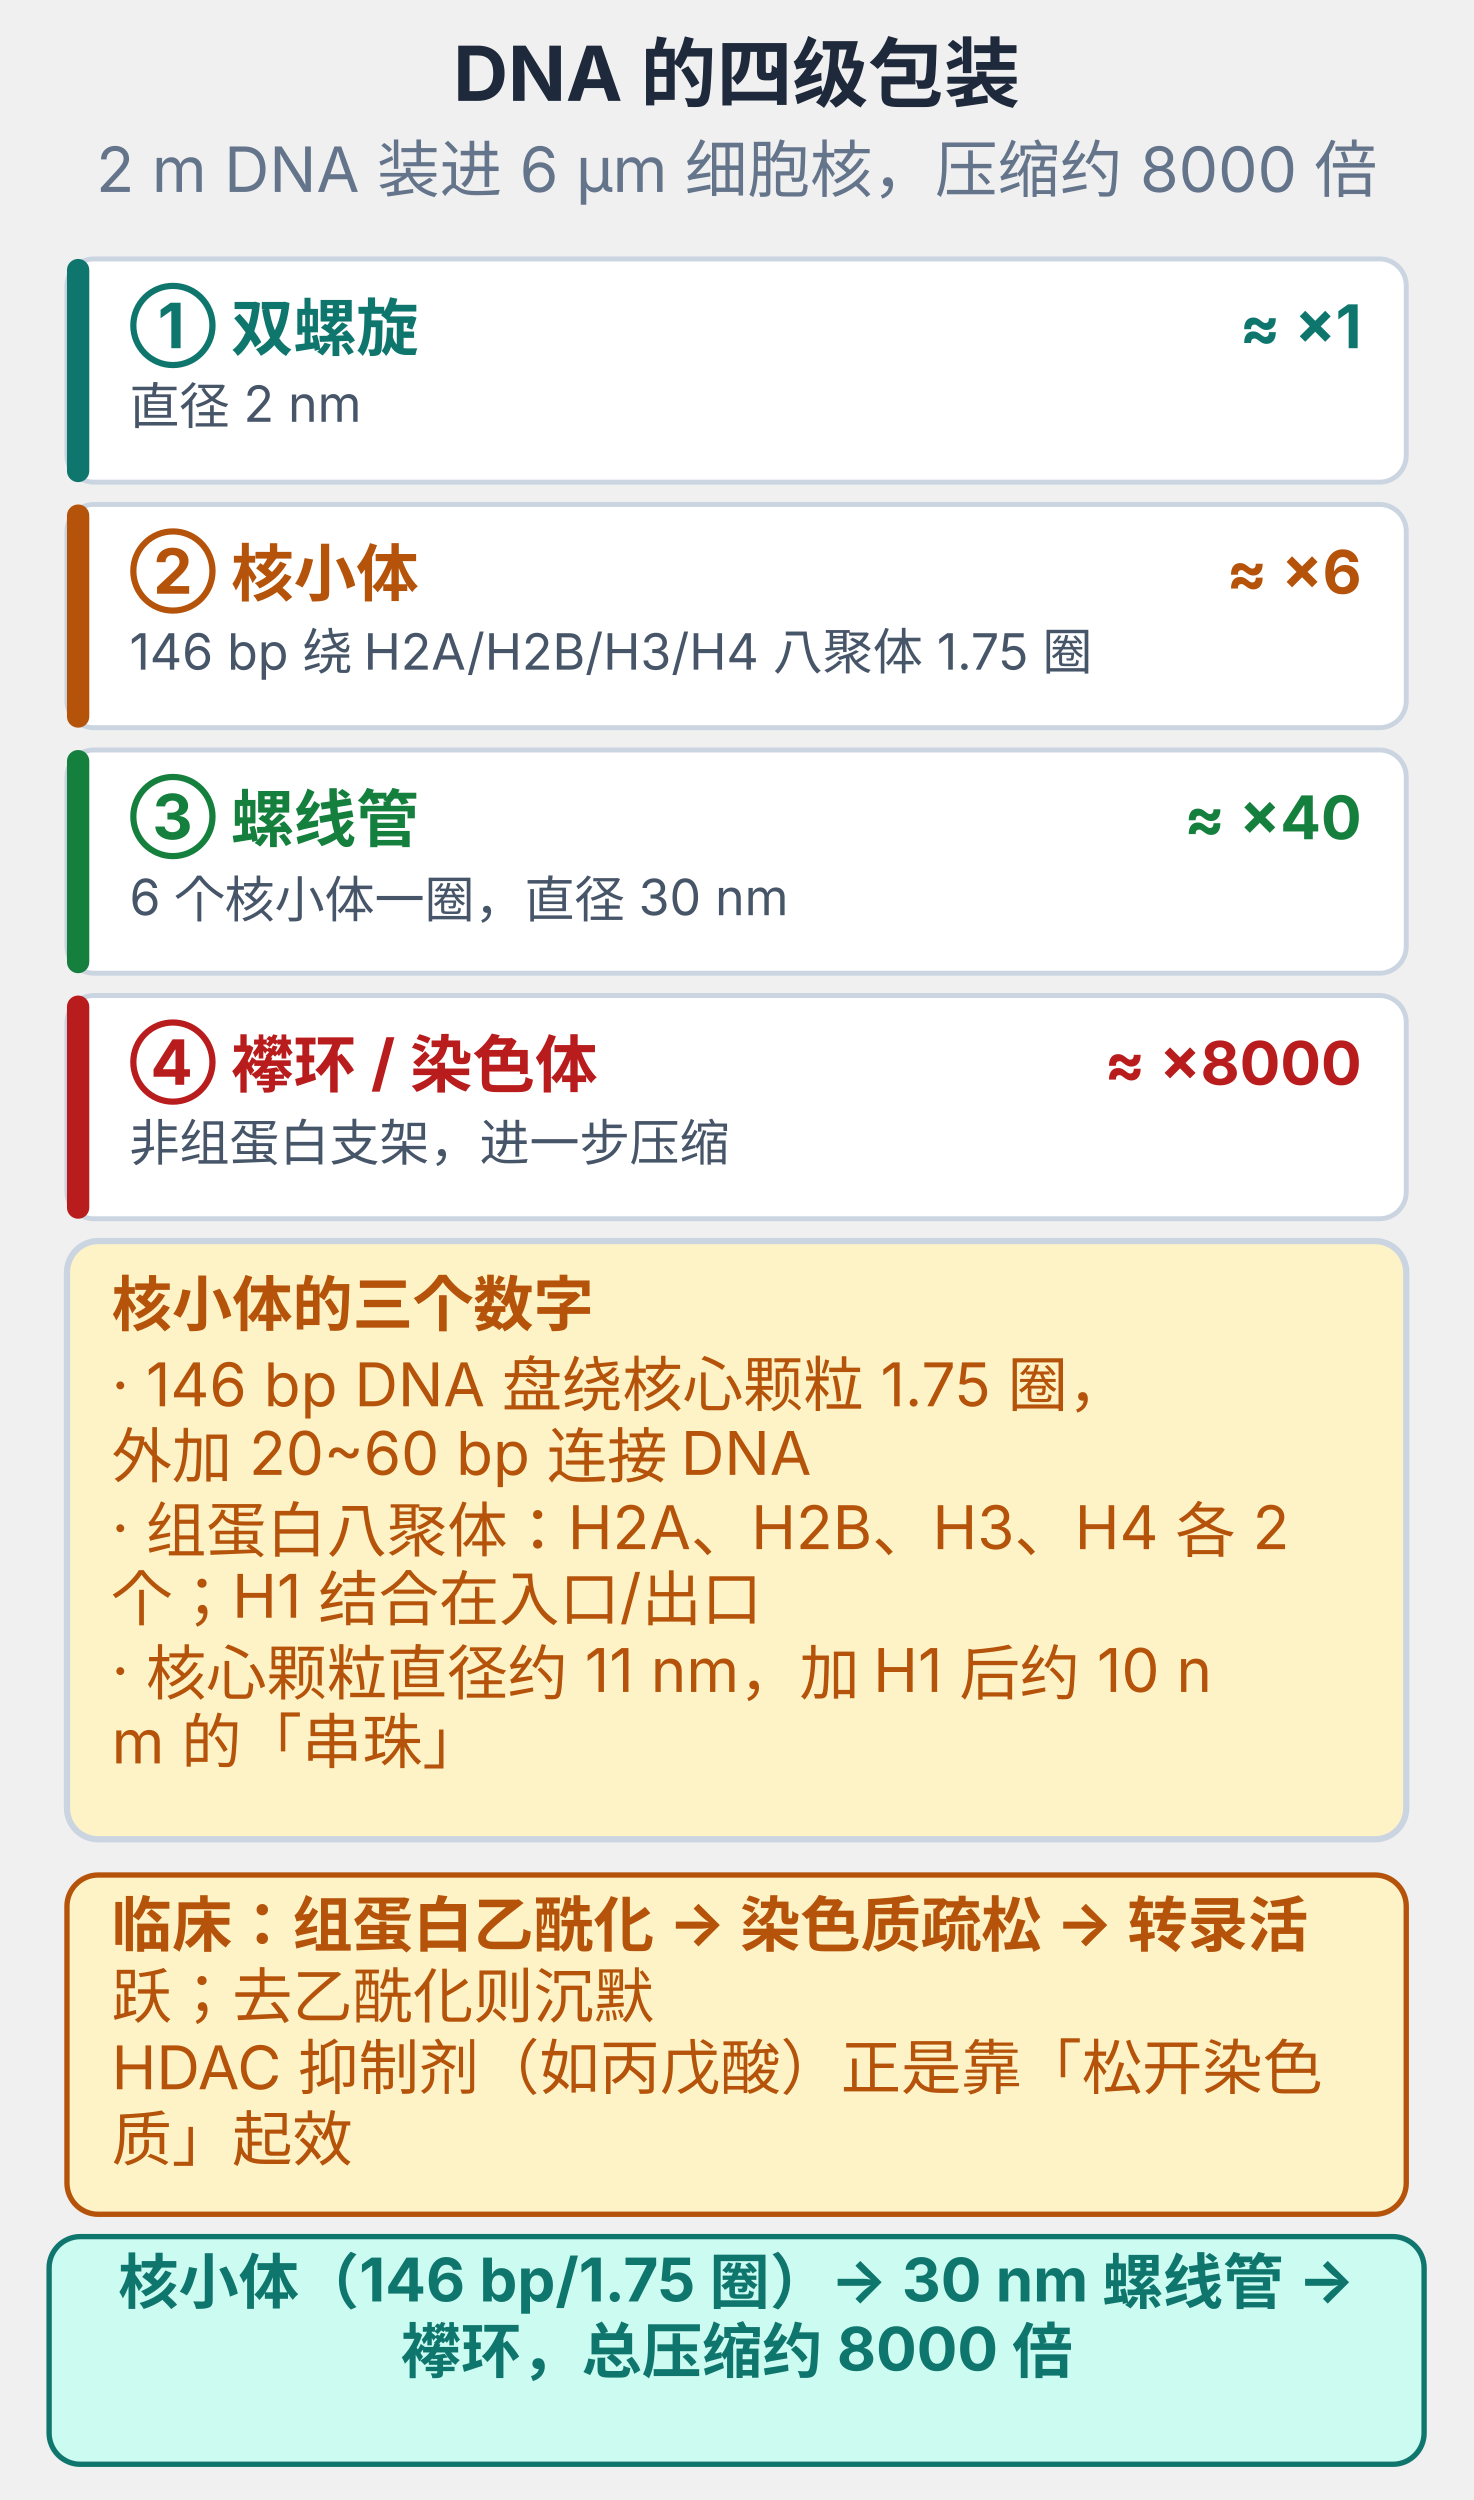
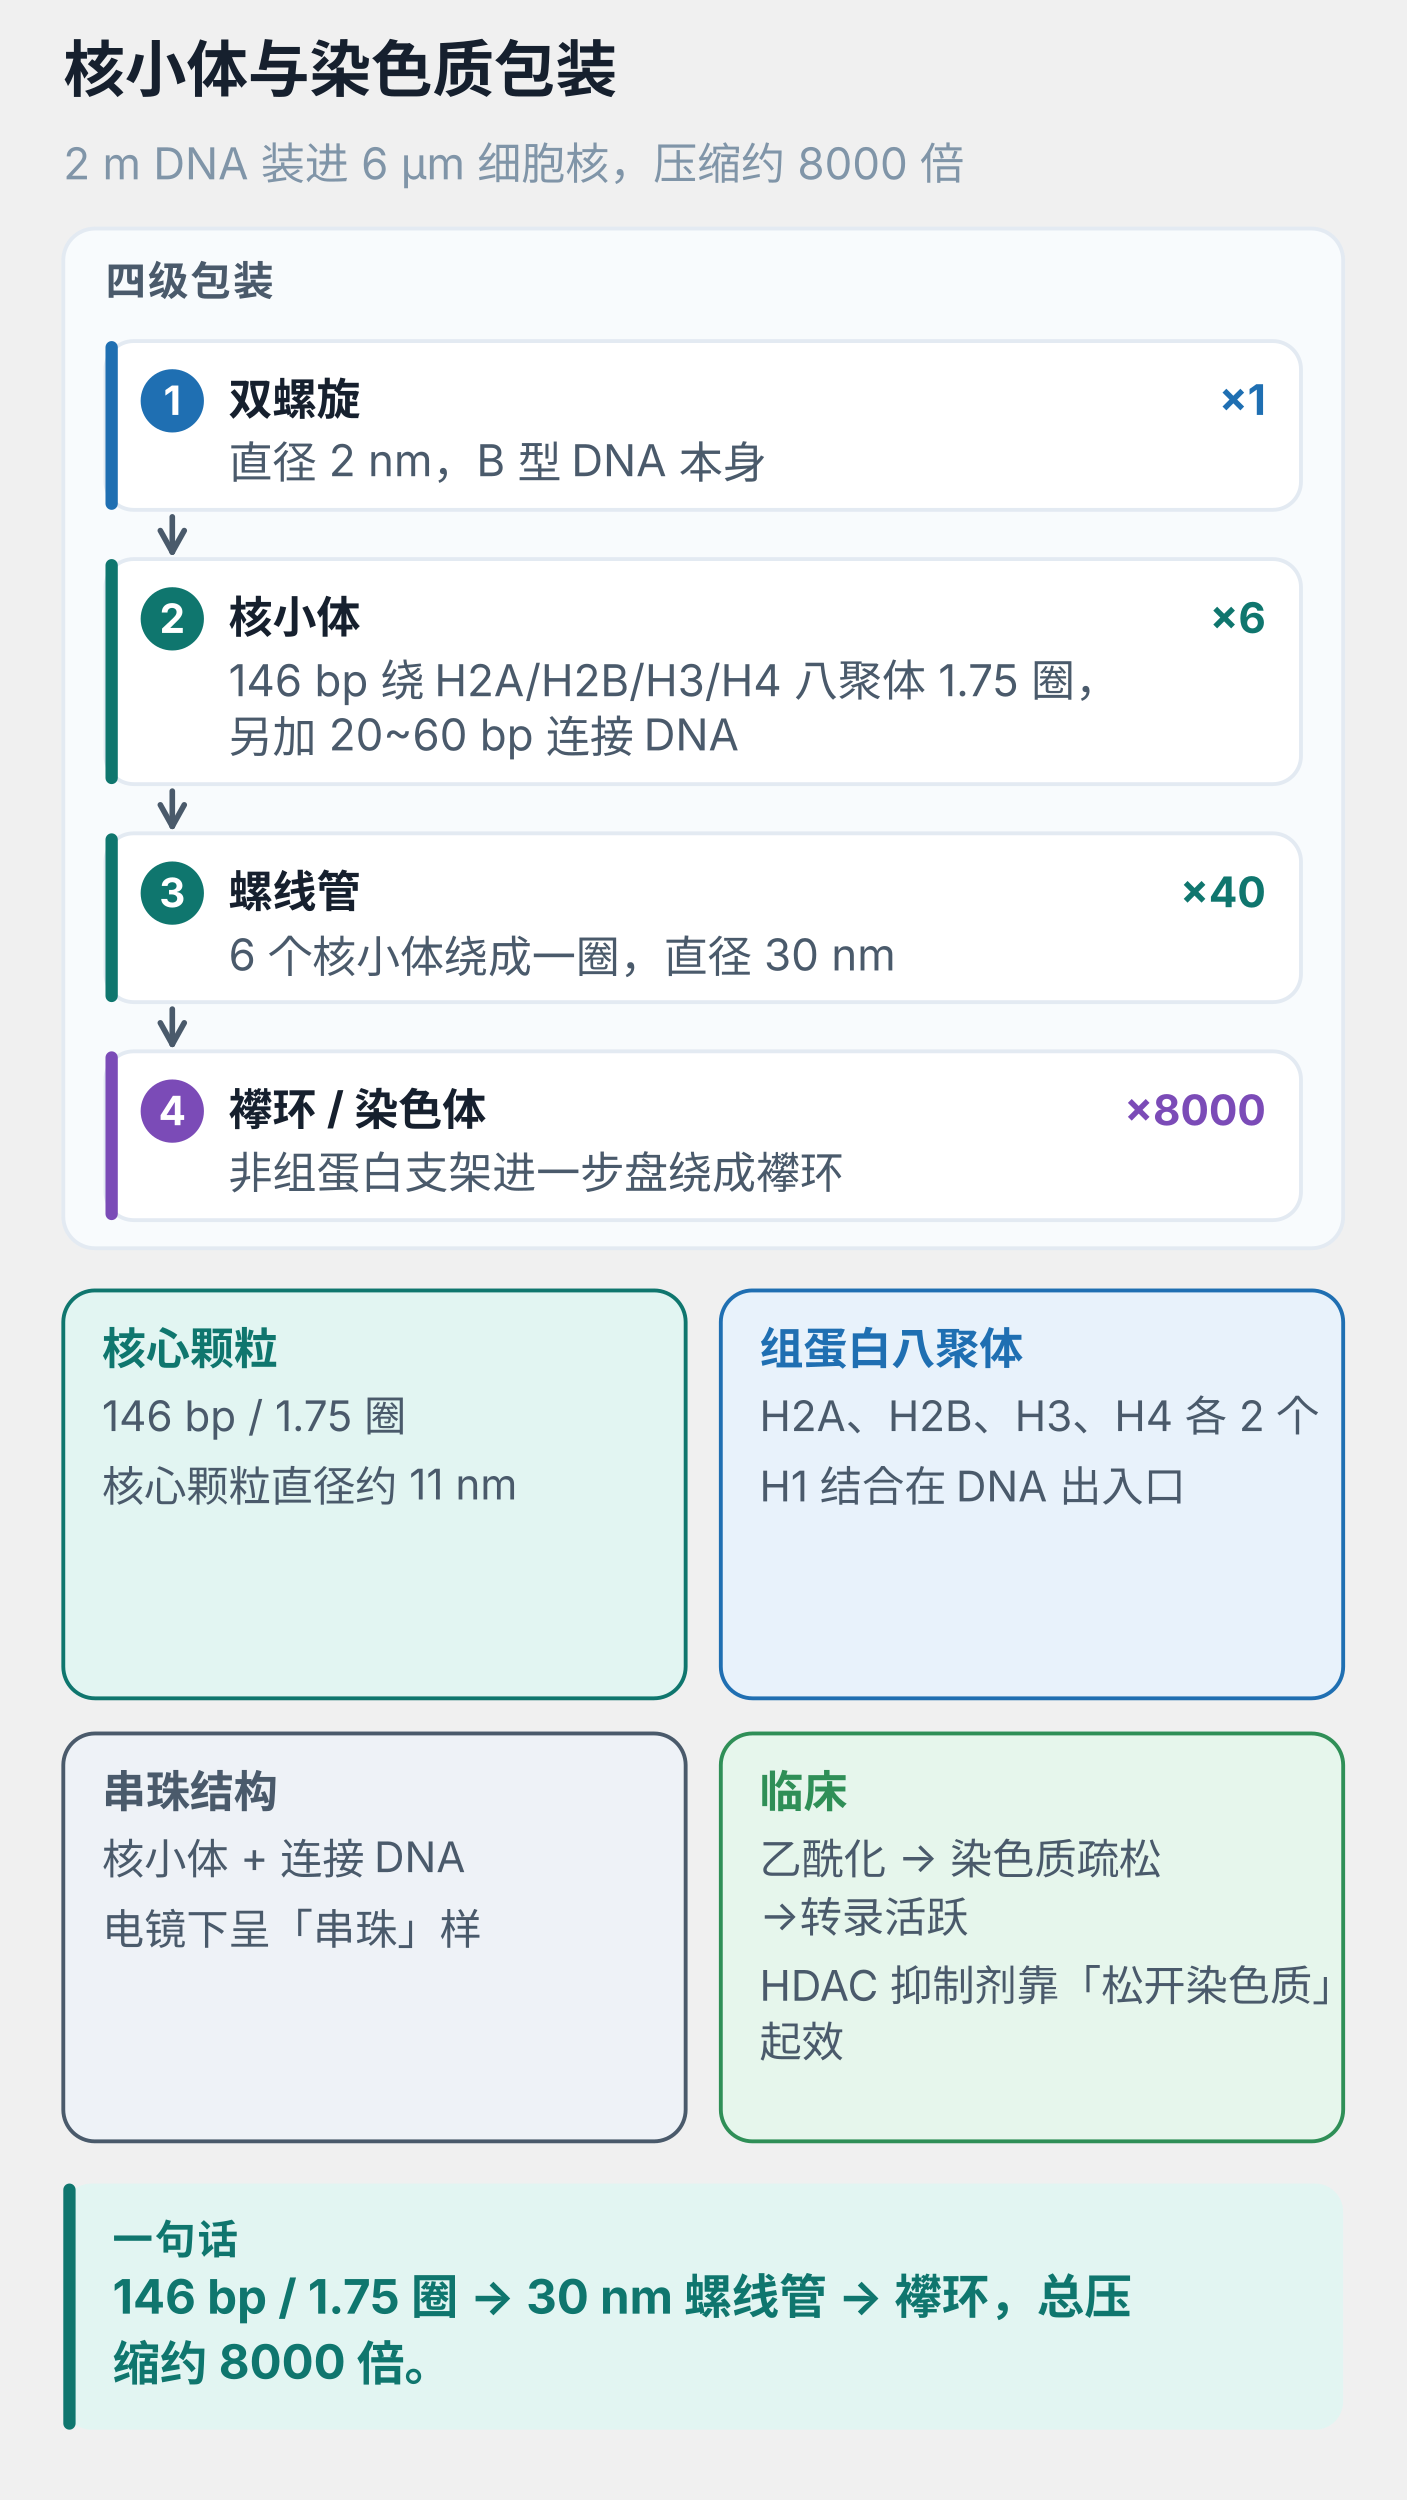
- <svg xmlns="http://www.w3.org/2000/svg" viewBox="0 0 330 560" width="100%" style="max-width:330px;display:block;margin:0 auto;background:#ffffff;border-radius:10px" role="img">
-   <text x="165.0" y="22.6" text-anchor="middle" font-size="17" font-weight="700" fill="#1e293b" font-family="-apple-system,'PingFang SC','Microsoft YaHei',sans-serif">DNA 的四级包装</text>
-   <text x="165.0" y="43.0" text-anchor="middle" font-size="14" font-weight="400" fill="#64748b" font-family="-apple-system,'PingFang SC','Microsoft YaHei',sans-serif">2 m DNA 装进 6 μm 细胞核，压缩约 8000 倍</text>
-   <rect x="15.0" y="58.0" width="300.0" height="50.0" rx="6" fill="#ffffff" stroke="#cbd5e1" stroke-width="1.1" />
-   <rect x="15.0" y="58.0" width="5.0" height="50.0" rx="2.5" fill="#0f766e" />
-   <text x="29.0" y="78.0" text-anchor="start" font-size="14" font-weight="700" fill="#0f766e" font-family="-apple-system,'PingFang SC','Microsoft YaHei',sans-serif">① 双螺旋</text>
-   <text x="305.0" y="78.0" text-anchor="end" font-size="13.5" font-weight="700" fill="#0f766e" font-family="-apple-system,'PingFang SC','Microsoft YaHei',sans-serif">≈ ×1</text>
-   <text x="29.0" y="95.0" text-anchor="start" font-size="11.2" font-weight="400" fill="#475569" font-family="-apple-system,'PingFang SC','Microsoft YaHei',sans-serif">直径 2 nm</text>
-   <rect x="15.0" y="113.0" width="300.0" height="50.0" rx="6" fill="#ffffff" stroke="#cbd5e1" stroke-width="1.1" />
-   <rect x="15.0" y="113.0" width="5.0" height="50.0" rx="2.5" fill="#b45309" />
-   <text x="29.0" y="133.0" text-anchor="start" font-size="14" font-weight="700" fill="#b45309" font-family="-apple-system,'PingFang SC','Microsoft YaHei',sans-serif">② 核小体</text>
-   <text x="305.0" y="133.0" text-anchor="end" font-size="13.5" font-weight="700" fill="#b45309" font-family="-apple-system,'PingFang SC','Microsoft YaHei',sans-serif">≈ ×6</text>
-   <text x="29.0" y="150.0" text-anchor="start" font-size="11.2" font-weight="400" fill="#475569" font-family="-apple-system,'PingFang SC','Microsoft YaHei',sans-serif">146 bp 绕 H2A/H2B/H3/H4 八聚体 1.75 圈</text>
-   <rect x="15.0" y="168.0" width="300.0" height="50.0" rx="6" fill="#ffffff" stroke="#cbd5e1" stroke-width="1.1" />
-   <rect x="15.0" y="168.0" width="5.0" height="50.0" rx="2.5" fill="#15803d" />
-   <text x="29.0" y="188.0" text-anchor="start" font-size="14" font-weight="700" fill="#15803d" font-family="-apple-system,'PingFang SC','Microsoft YaHei',sans-serif">③ 螺线管</text>
-   <text x="305.0" y="188.0" text-anchor="end" font-size="13.5" font-weight="700" fill="#15803d" font-family="-apple-system,'PingFang SC','Microsoft YaHei',sans-serif">≈ ×40</text>
-   <text x="29.0" y="205.0" text-anchor="start" font-size="11.2" font-weight="400" fill="#475569" font-family="-apple-system,'PingFang SC','Microsoft YaHei',sans-serif">6 个核小体一圈，直径 30 nm</text>
-   <rect x="15.0" y="223.0" width="300.0" height="50.0" rx="6" fill="#ffffff" stroke="#cbd5e1" stroke-width="1.1" />
-   <rect x="15.0" y="223.0" width="5.0" height="50.0" rx="2.5" fill="#b91c1c" />
-   <text x="29.0" y="243.0" text-anchor="start" font-size="14" font-weight="700" fill="#b91c1c" font-family="-apple-system,'PingFang SC','Microsoft YaHei',sans-serif">④ 襻环 / 染色体</text>
-   <text x="305.0" y="243.0" text-anchor="end" font-size="13.5" font-weight="700" fill="#b91c1c" font-family="-apple-system,'PingFang SC','Microsoft YaHei',sans-serif">≈ ×8000</text>
-   <text x="29.0" y="260.0" text-anchor="start" font-size="11.2" font-weight="400" fill="#475569" font-family="-apple-system,'PingFang SC','Microsoft YaHei',sans-serif">非组蛋白支架，进一步压缩</text>
-   <rect x="15.0" y="278.0" width="300.0" height="134.0" rx="7" fill="#fef3c7" stroke="#cbd5e1" stroke-width="1.4" />
-   <text x="25.0" y="297.0" text-anchor="start" font-size="13.5" font-weight="700" fill="#b45309" font-family="-apple-system,'PingFang SC','Microsoft YaHei',sans-serif">核小体的三个数字</text>
-   <text x="25.0" y="315.0" text-anchor="start" font-size="13.5" font-weight="400" fill="#b45309" font-family="-apple-system,'PingFang SC','Microsoft YaHei',sans-serif">· 146 bp DNA 盘绕核心颗粒 1.75 圈，</text>
-   <text x="25.0" y="331.0" text-anchor="start" font-size="13.5" font-weight="400" fill="#b45309" font-family="-apple-system,'PingFang SC','Microsoft YaHei',sans-serif">外加 20~60 bp 连接 DNA</text>
-   <text x="25.0" y="347.0" text-anchor="start" font-size="13.5" font-weight="400" fill="#b45309" font-family="-apple-system,'PingFang SC','Microsoft YaHei',sans-serif">· 组蛋白八聚体：H2A、H2B、H3、H4 各 2 </text>
-   <text x="25.0" y="363.0" text-anchor="start" font-size="13.5" font-weight="400" fill="#b45309" font-family="-apple-system,'PingFang SC','Microsoft YaHei',sans-serif">个；H1 结合在入口/出口</text>
-   <text x="25.0" y="379.0" text-anchor="start" font-size="13.5" font-weight="400" fill="#b45309" font-family="-apple-system,'PingFang SC','Microsoft YaHei',sans-serif">· 核心颗粒直径约 11 nm，加 H1 后约 10 n</text>
-   <text x="25.0" y="395.0" text-anchor="start" font-size="13.5" font-weight="400" fill="#b45309" font-family="-apple-system,'PingFang SC','Microsoft YaHei',sans-serif">m 的「串珠」</text>
-   <rect x="15.0" y="420.0" width="300.0" height="76.0" rx="7" fill="#fef3c7" stroke="#b45309" stroke-width="1.2" />
-   <text x="25.0" y="436.0" text-anchor="start" font-size="13.5" font-weight="700" fill="#b45309" font-family="-apple-system,'PingFang SC','Microsoft YaHei',sans-serif">临床：组蛋白乙酰化 → 染色质疏松 → 转录活</text>
-   <text x="25.0" y="452.0" text-anchor="start" font-size="13.5" font-weight="400" fill="#b45309" font-family="-apple-system,'PingFang SC','Microsoft YaHei',sans-serif">跃；去乙酰化则沉默</text>
-   <text x="25.0" y="468.0" text-anchor="start" font-size="13.5" font-weight="400" fill="#b45309" font-family="-apple-system,'PingFang SC','Microsoft YaHei',sans-serif">HDAC 抑制剂（如丙戊酸）正是靠「松开染色</text>
-   <text x="25.0" y="484.0" text-anchor="start" font-size="13.5" font-weight="400" fill="#b45309" font-family="-apple-system,'PingFang SC','Microsoft YaHei',sans-serif">质」起效</text>
-   <rect x="11.0" y="501.0" width="308.0" height="51.0" rx="7" fill="#ccfbf1" stroke="#0f766e" stroke-width="1.2" />
-   <text x="165.0" y="516.0" text-anchor="middle" font-size="13.5" font-weight="700" fill="#0f766e" font-family="-apple-system,'PingFang SC','Microsoft YaHei',sans-serif">核小体（146 bp/1.75 圈）→ 30 nm 螺线管 →</text>
-   <text x="165.0" y="531.5" text-anchor="middle" font-size="13.5" font-weight="700" fill="#0f766e" font-family="-apple-system,'PingFang SC','Microsoft YaHei',sans-serif"> 襻环，总压缩约 8000 倍</text>
+ <svg xmlns="http://www.w3.org/2000/svg" viewBox="0 0 400 711" width="100%" style="max-width:400px;display:block;margin:0 auto;background:#ffffff;border-radius:12px" role="img" aria-label="核小体与染色质包装">
+   <text x="18.0" y="26.0" font-size="17.5" font-weight="700" fill="#16202e" font-family="-apple-system,BlinkMacSystemFont,'PingFang SC','Microsoft YaHei',sans-serif">核小体与染色质包装</text>
+   <text x="18.0" y="51.0" font-size="12.5" font-weight="400" fill="#8095a8" font-family="-apple-system,BlinkMacSystemFont,'PingFang SC','Microsoft YaHei',sans-serif">2 m DNA 装进 6 μm 细胞核，压缩约 8000 倍</text>
+   <rect x="18.0" y="65.0" width="364.0" height="290.0" rx="9" fill="#f8fbfd" stroke="#e3eaf2" stroke-width="1.1" />
+   <text x="30.0" y="84.0" font-size="11.5" font-weight="700" fill="#4a5a6b" letter-spacing="0.6" font-family="-apple-system,BlinkMacSystemFont,'PingFang SC','Microsoft YaHei',sans-serif">四级包装</text>
+   <rect x="30.0" y="97.0" width="340.0" height="48.0" rx="8" fill="#ffffff" stroke="#e3eaf2" stroke-width="1.1" />
+   <rect x="30.0" y="97.0" width="3.5" height="48.0" rx="1.8" fill="#1f6fb2" />
+   <circle cx="49.0" cy="114.0" r="9" fill="#1f6fb2" />
+   <text x="49.0" y="118.0" text-anchor="middle" font-size="11.5" font-weight="700" fill="#ffffff" font-family="-apple-system,BlinkMacSystemFont,'PingFang SC','Microsoft YaHei',sans-serif">1</text>
+   <text x="65.0" y="118.0" font-size="12.5" font-weight="700" fill="#16202e" font-family="-apple-system,BlinkMacSystemFont,'PingFang SC','Microsoft YaHei',sans-serif">双螺旋</text>
+   <text x="360.0" y="118.0" text-anchor="end" font-size="12" font-weight="700" fill="#1f6fb2" font-family="-apple-system,BlinkMacSystemFont,'PingFang SC','Microsoft YaHei',sans-serif">×1</text>
+   <text x="65.0" y="136.0" font-size="12.5" font-weight="400" fill="#4a5a6b" font-family="-apple-system,BlinkMacSystemFont,'PingFang SC','Microsoft YaHei',sans-serif">直径 2 nm，B 型 DNA 本身</text>
+   <line x1="49.0" y1="147.0" x2="49.0" y2="157.0" stroke="#4a5a6b" stroke-width="1.6" stroke-linecap="round" />
+   <line x1="49.0" y1="157.0" x2="45.6" y2="150.9" stroke="#4a5a6b" stroke-width="1.6" stroke-linecap="round" />
+   <line x1="49.0" y1="157.0" x2="52.4" y2="150.9" stroke="#4a5a6b" stroke-width="1.6" stroke-linecap="round" />
+   <rect x="30.0" y="159.0" width="340.0" height="64.0" rx="8" fill="#ffffff" stroke="#e3eaf2" stroke-width="1.1" />
+   <rect x="30.0" y="159.0" width="3.5" height="64.0" rx="1.8" fill="#0f766e" />
+   <circle cx="49.0" cy="176.0" r="9" fill="#0f766e" />
+   <text x="49.0" y="180.0" text-anchor="middle" font-size="11.5" font-weight="700" fill="#ffffff" font-family="-apple-system,BlinkMacSystemFont,'PingFang SC','Microsoft YaHei',sans-serif">2</text>
+   <text x="65.0" y="180.0" font-size="12.5" font-weight="700" fill="#16202e" font-family="-apple-system,BlinkMacSystemFont,'PingFang SC','Microsoft YaHei',sans-serif">核小体</text>
+   <text x="360.0" y="180.0" text-anchor="end" font-size="12" font-weight="700" fill="#0f766e" font-family="-apple-system,BlinkMacSystemFont,'PingFang SC','Microsoft YaHei',sans-serif">×6</text>
+   <text x="65.0" y="198.0" font-size="12.5" font-weight="400" fill="#4a5a6b" font-family="-apple-system,BlinkMacSystemFont,'PingFang SC','Microsoft YaHei',sans-serif">146 bp 绕 H2A/H2B/H3/H4 八聚体 1.75 圈，</text>
+   <text x="65.0" y="214.0" font-size="12.5" font-weight="400" fill="#4a5a6b" font-family="-apple-system,BlinkMacSystemFont,'PingFang SC','Microsoft YaHei',sans-serif">另加 20~60 bp 连接 DNA</text>
+   <line x1="49.0" y1="225.0" x2="49.0" y2="235.0" stroke="#4a5a6b" stroke-width="1.6" stroke-linecap="round" />
+   <line x1="49.0" y1="235.0" x2="45.6" y2="228.9" stroke="#4a5a6b" stroke-width="1.6" stroke-linecap="round" />
+   <line x1="49.0" y1="235.0" x2="52.4" y2="228.9" stroke="#4a5a6b" stroke-width="1.6" stroke-linecap="round" />
+   <rect x="30.0" y="237.0" width="340.0" height="48.0" rx="8" fill="#ffffff" stroke="#e3eaf2" stroke-width="1.1" />
+   <rect x="30.0" y="237.0" width="3.5" height="48.0" rx="1.8" fill="#0f766e" />
+   <circle cx="49.0" cy="254.0" r="9" fill="#0f766e" />
+   <text x="49.0" y="258.0" text-anchor="middle" font-size="11.5" font-weight="700" fill="#ffffff" font-family="-apple-system,BlinkMacSystemFont,'PingFang SC','Microsoft YaHei',sans-serif">3</text>
+   <text x="65.0" y="258.0" font-size="12.5" font-weight="700" fill="#16202e" font-family="-apple-system,BlinkMacSystemFont,'PingFang SC','Microsoft YaHei',sans-serif">螺线管</text>
+   <text x="360.0" y="258.0" text-anchor="end" font-size="12" font-weight="700" fill="#0f766e" font-family="-apple-system,BlinkMacSystemFont,'PingFang SC','Microsoft YaHei',sans-serif">×40</text>
+   <text x="65.0" y="276.0" font-size="12.5" font-weight="400" fill="#4a5a6b" font-family="-apple-system,BlinkMacSystemFont,'PingFang SC','Microsoft YaHei',sans-serif">6 个核小体绕成一圈，直径 30 nm</text>
+   <line x1="49.0" y1="287.0" x2="49.0" y2="297.0" stroke="#4a5a6b" stroke-width="1.6" stroke-linecap="round" />
+   <line x1="49.0" y1="297.0" x2="45.6" y2="290.9" stroke="#4a5a6b" stroke-width="1.6" stroke-linecap="round" />
+   <line x1="49.0" y1="297.0" x2="52.4" y2="290.9" stroke="#4a5a6b" stroke-width="1.6" stroke-linecap="round" />
+   <rect x="30.0" y="299.0" width="340.0" height="48.0" rx="8" fill="#ffffff" stroke="#e3eaf2" stroke-width="1.1" />
+   <rect x="30.0" y="299.0" width="3.5" height="48.0" rx="1.8" fill="#7b4bb7" />
+   <circle cx="49.0" cy="316.0" r="9" fill="#7b4bb7" />
+   <text x="49.0" y="320.0" text-anchor="middle" font-size="11.5" font-weight="700" fill="#ffffff" font-family="-apple-system,BlinkMacSystemFont,'PingFang SC','Microsoft YaHei',sans-serif">4</text>
+   <text x="65.0" y="320.0" font-size="12.5" font-weight="700" fill="#16202e" font-family="-apple-system,BlinkMacSystemFont,'PingFang SC','Microsoft YaHei',sans-serif">襻环 / 染色体</text>
+   <text x="360.0" y="320.0" text-anchor="end" font-size="12" font-weight="700" fill="#7b4bb7" font-family="-apple-system,BlinkMacSystemFont,'PingFang SC','Microsoft YaHei',sans-serif">×8000</text>
+   <text x="65.0" y="338.0" font-size="12.5" font-weight="400" fill="#4a5a6b" font-family="-apple-system,BlinkMacSystemFont,'PingFang SC','Microsoft YaHei',sans-serif">非组蛋白支架进一步盘绕成襻环</text>
+   <rect x="18.0" y="367.0" width="177.0" height="116.0" rx="9" fill="#e2f5f2" stroke="#0f766e" stroke-width="1.1" />
+   <text x="29.0" y="388.0" font-size="12.5" font-weight="700" fill="#0f766e" font-family="-apple-system,BlinkMacSystemFont,'PingFang SC','Microsoft YaHei',sans-serif">核心颗粒</text>
+   <text x="29.0" y="407.0" font-size="12" font-weight="400" fill="#4a5a6b" font-family="-apple-system,BlinkMacSystemFont,'PingFang SC','Microsoft YaHei',sans-serif">146 bp / 1.75 圈</text>
+   <text x="29.0" y="427.0" font-size="12" font-weight="400" fill="#4a5a6b" font-family="-apple-system,BlinkMacSystemFont,'PingFang SC','Microsoft YaHei',sans-serif">核心颗粒直径约 11 nm</text>
+   <rect x="205.0" y="367.0" width="177.0" height="116.0" rx="9" fill="#e8f2fb" stroke="#1f6fb2" stroke-width="1.1" />
+   <text x="216.0" y="388.0" font-size="12.5" font-weight="700" fill="#1f6fb2" font-family="-apple-system,BlinkMacSystemFont,'PingFang SC','Microsoft YaHei',sans-serif">组蛋白八聚体</text>
+   <text x="216.0" y="407.0" font-size="12" font-weight="400" fill="#4a5a6b" font-family="-apple-system,BlinkMacSystemFont,'PingFang SC','Microsoft YaHei',sans-serif">H2A、H2B、H3、H4 各 2 个</text>
+   <text x="216.0" y="427.0" font-size="12" font-weight="400" fill="#4a5a6b" font-family="-apple-system,BlinkMacSystemFont,'PingFang SC','Microsoft YaHei',sans-serif">H1 结合在 DNA 出入口</text>
+   <rect x="18.0" y="493.0" width="177.0" height="116.0" rx="9" fill="#eef2f7" stroke="#4a5a6b" stroke-width="1.1" />
+   <text x="29.0" y="514.0" font-size="12.5" font-weight="700" fill="#4a5a6b" font-family="-apple-system,BlinkMacSystemFont,'PingFang SC','Microsoft YaHei',sans-serif">串珠结构</text>
+   <text x="29.0" y="533.0" font-size="12" font-weight="400" fill="#4a5a6b" font-family="-apple-system,BlinkMacSystemFont,'PingFang SC','Microsoft YaHei',sans-serif">核小体 + 连接 DNA</text>
+   <text x="29.0" y="553.0" font-size="12" font-weight="400" fill="#4a5a6b" font-family="-apple-system,BlinkMacSystemFont,'PingFang SC','Microsoft YaHei',sans-serif">电镜下呈「串珠」样</text>
+   <rect x="205.0" y="493.0" width="177.0" height="116.0" rx="9" fill="#e6f6ec" stroke="#2f8f57" stroke-width="1.1" />
+   <text x="216.0" y="514.0" font-size="12.5" font-weight="700" fill="#2f8f57" font-family="-apple-system,BlinkMacSystemFont,'PingFang SC','Microsoft YaHei',sans-serif">临床</text>
+   <text x="216.0" y="533.0" font-size="12" font-weight="400" fill="#4a5a6b" font-family="-apple-system,BlinkMacSystemFont,'PingFang SC','Microsoft YaHei',sans-serif">乙酰化 → 染色质疏松</text>
+   <text x="216.0" y="549.0" font-size="12" font-weight="400" fill="#4a5a6b" font-family="-apple-system,BlinkMacSystemFont,'PingFang SC','Microsoft YaHei',sans-serif">→转录活跃</text>
+   <text x="216.0" y="569.0" font-size="12" font-weight="400" fill="#4a5a6b" font-family="-apple-system,BlinkMacSystemFont,'PingFang SC','Microsoft YaHei',sans-serif">HDAC 抑制剂靠「松开染色质」</text>
+   <text x="216.0" y="585.0" font-size="12" font-weight="400" fill="#4a5a6b" font-family="-apple-system,BlinkMacSystemFont,'PingFang SC','Microsoft YaHei',sans-serif">起效</text>
+   <rect x="18.0" y="621.0" width="364.0" height="70.0" rx="8" fill="#e2f5f2" />
+   <rect x="18.0" y="621.0" width="3.5" height="70.0" rx="1.8" fill="#0f766e" />
+   <text x="32.0" y="641.0" font-size="11.5" font-weight="700" fill="#0f766e" letter-spacing="0.6" font-family="-apple-system,BlinkMacSystemFont,'PingFang SC','Microsoft YaHei',sans-serif">一句话</text>
+   <text x="32.0" y="658.0" font-size="13.5" font-weight="700" fill="#0f766e" font-family="-apple-system,BlinkMacSystemFont,'PingFang SC','Microsoft YaHei',sans-serif">146 bp / 1.75 圈 → 30 nm 螺线管 → 襻环，总压</text>
+   <text x="32.0" y="677.0" font-size="13.5" font-weight="700" fill="#0f766e" font-family="-apple-system,BlinkMacSystemFont,'PingFang SC','Microsoft YaHei',sans-serif">缩约 8000 倍。</text>
</svg>
